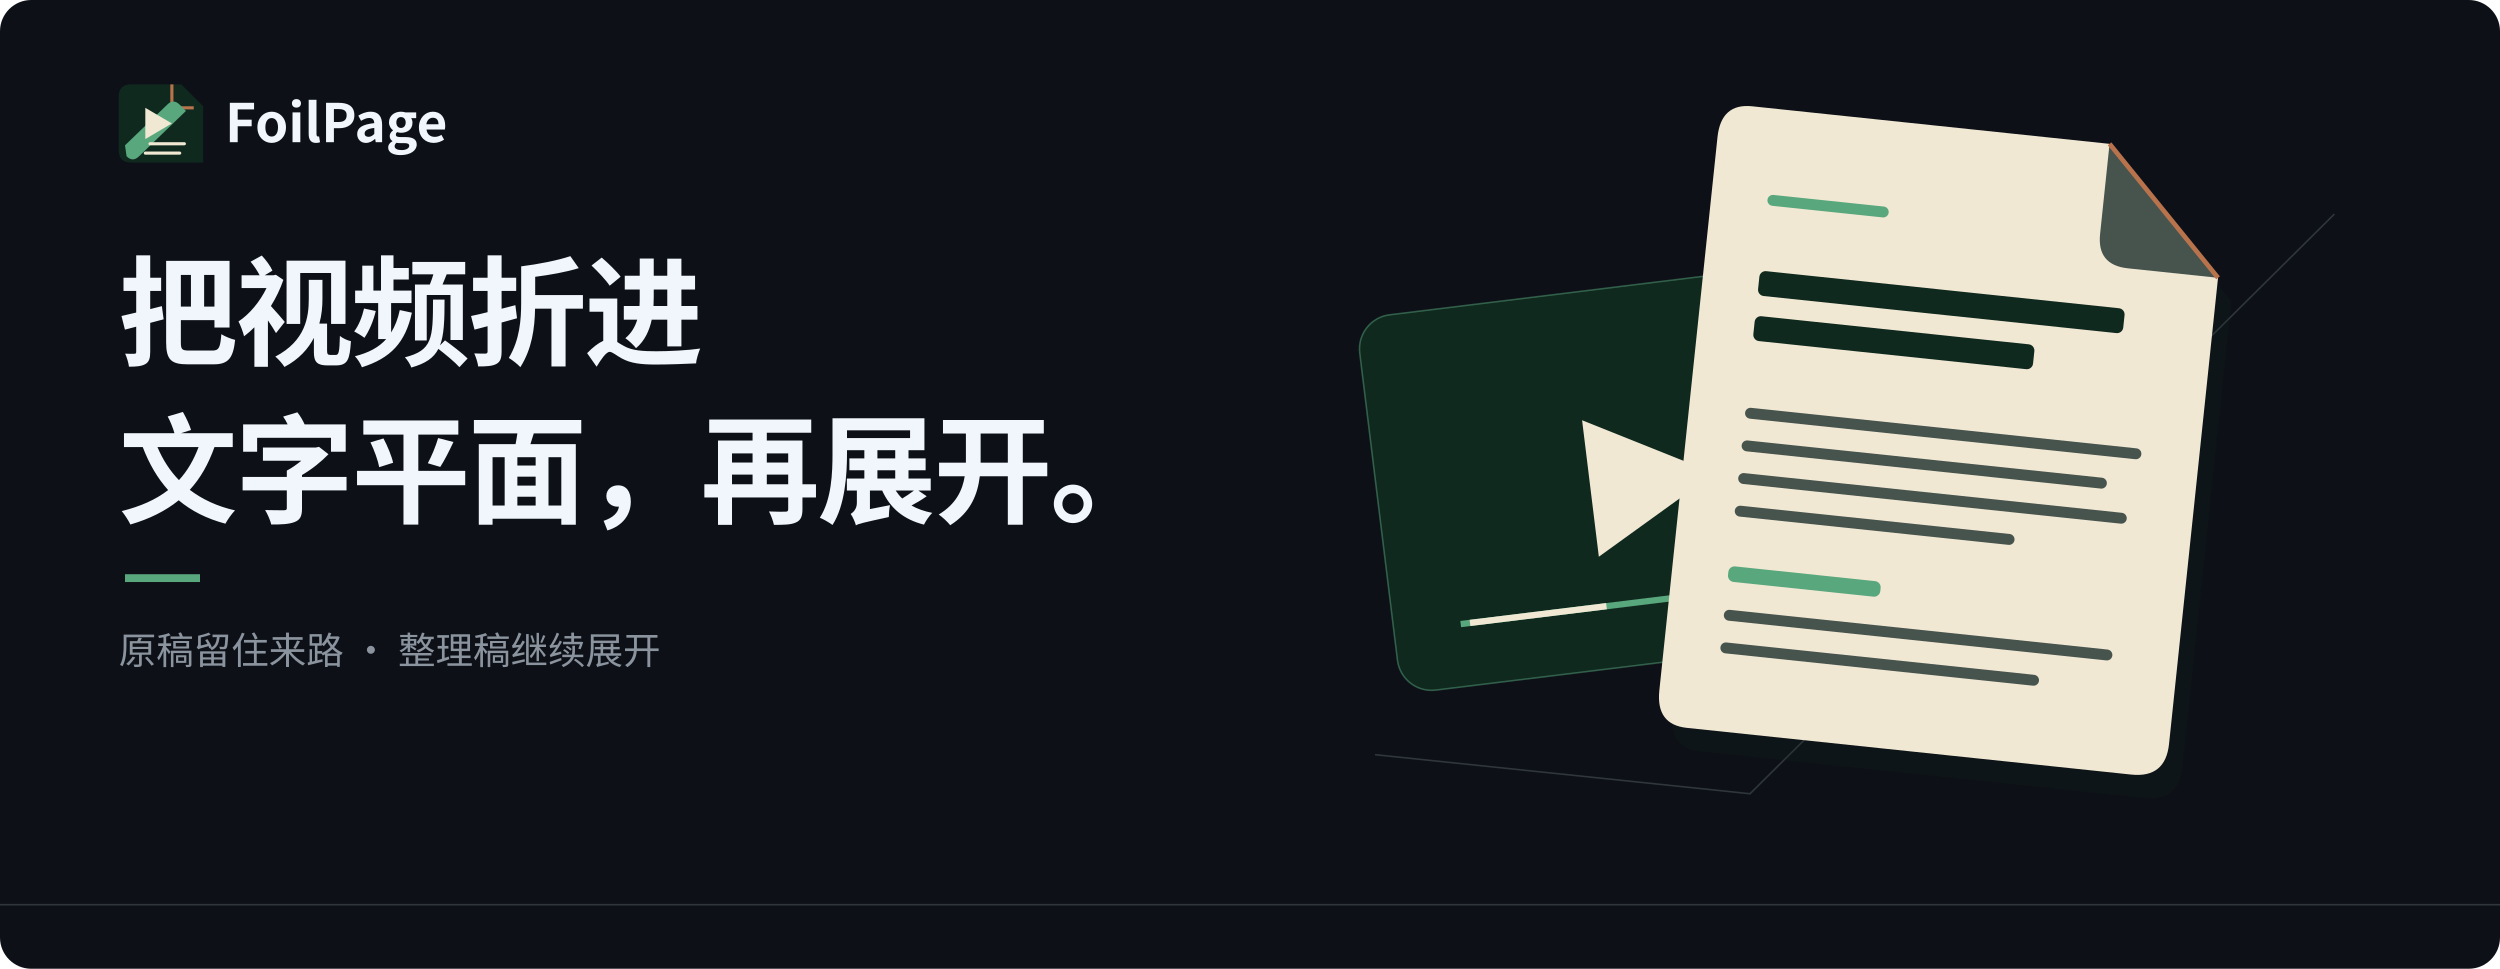
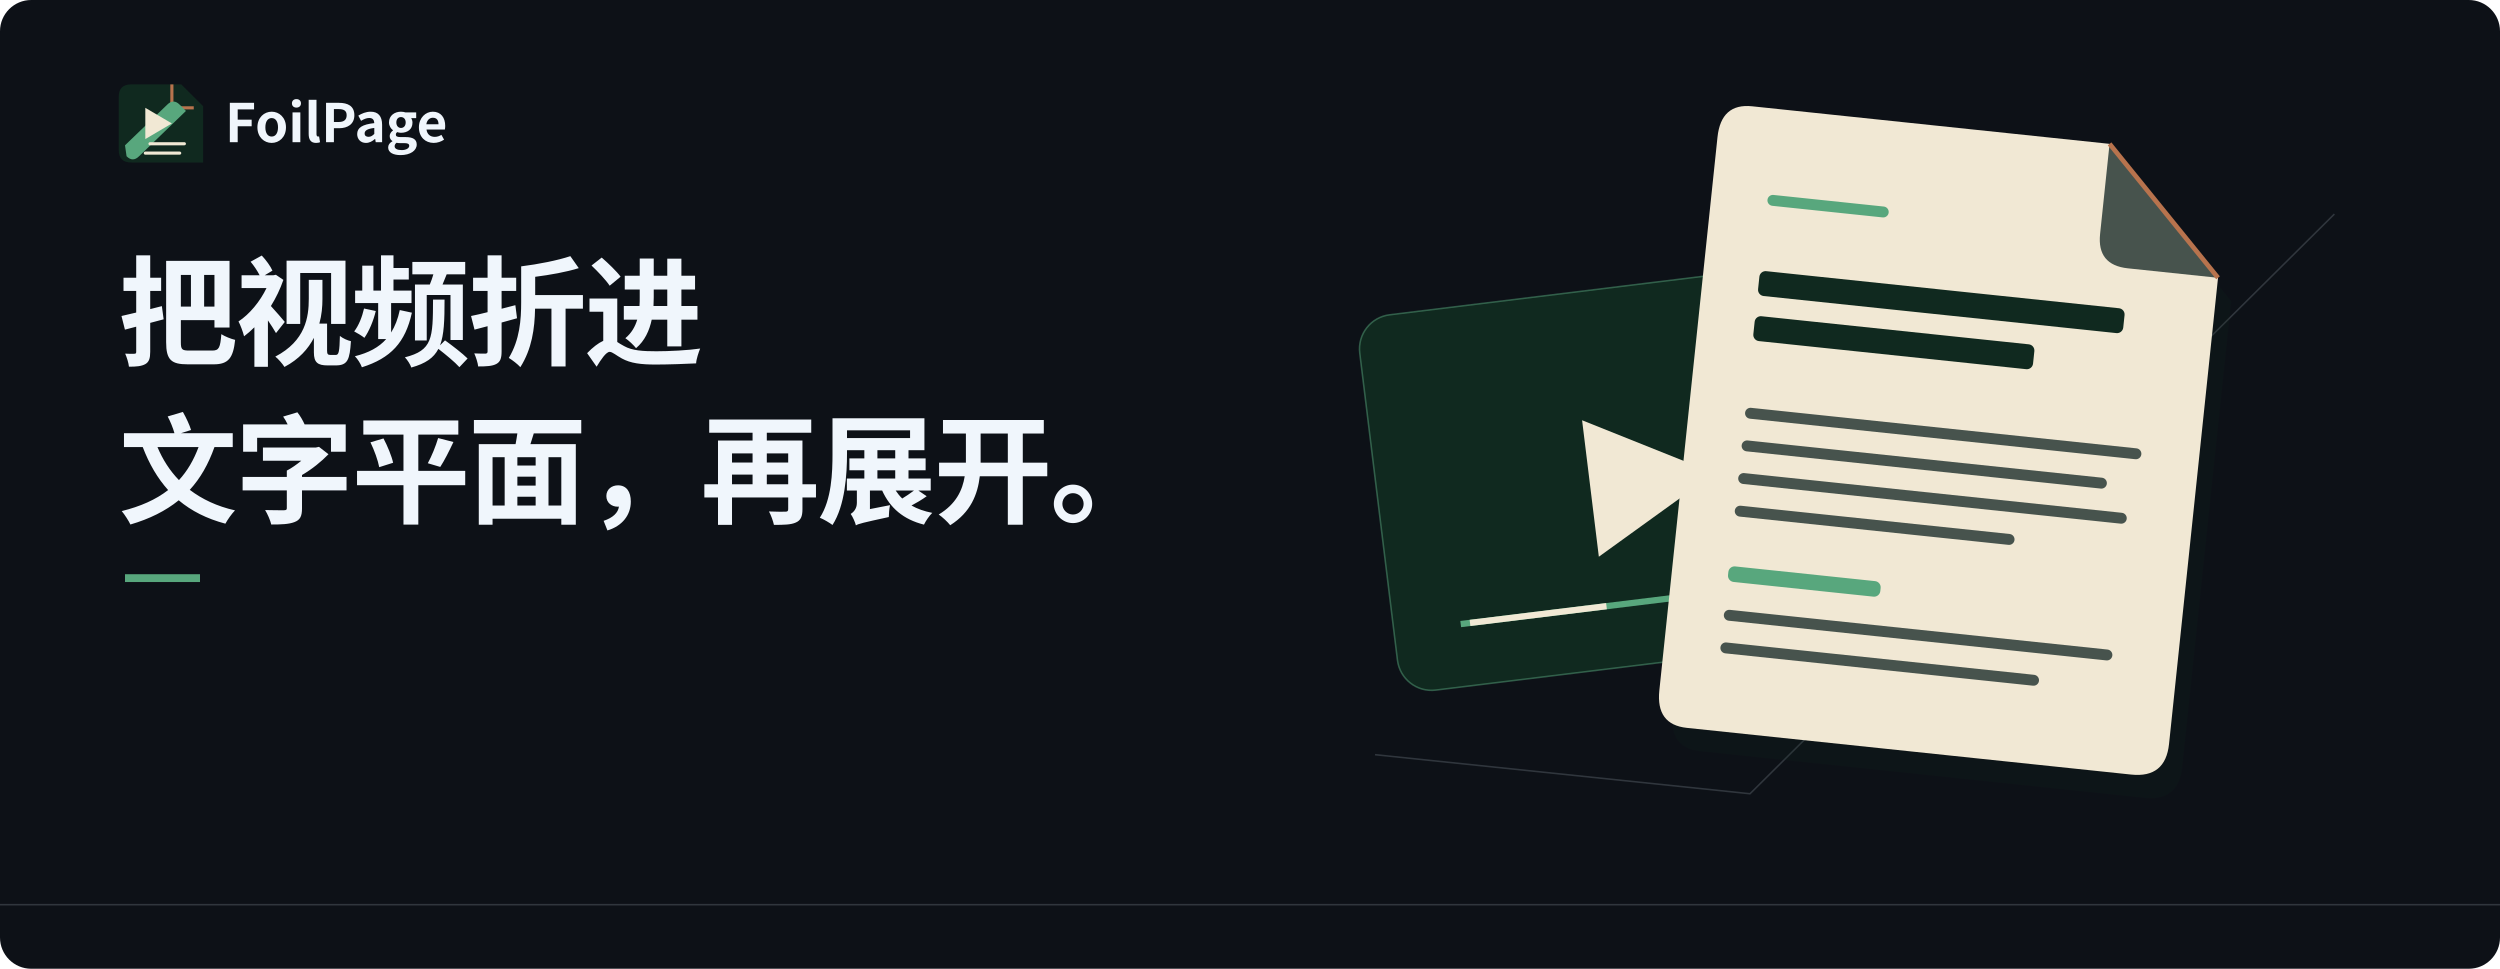
<svg xmlns="http://www.w3.org/2000/svg" width="1600" height="620" viewBox="0 0 1600 620" role="img">
  <rect width="1600" height="620" rx="20" fill="#0d1117" />
  <path d="M0 579H1600" stroke="#30363d" />
  <g transform="translate(76 54)">
    <path d="M8 0h32l14 14v36H8q-8 0-8-8V8q0-8 8-8Z" fill="#10291f" />
    <path d="M34 0v12q0 3 3 3h11" fill="none" stroke="#b8734d" stroke-width="2" />
    <path d="M4 39 31 13q4-4 8 0l4 4-30 29q-4 4-8 0Z" fill="#58a77d" />
    <path d="m17 15 17 10-17 10Z" fill="#f1e8d4" />
    <path d="M20 38h22M17 44h22" stroke="#f1e8d4" stroke-width="2" stroke-linecap="round" />
  </g>
  <text x="144" y="91" fill="#f0f6fc" font-family="Microsoft YaHei, Noto Sans CJK SC, sans-serif" font-size="34" font-weight="650">FoilPage</text>
  <text x="76" y="228" fill="#f0f6fc" font-family="Microsoft YaHei, Noto Sans CJK SC, sans-serif" font-size="76" font-weight="700" letter-spacing="-1.5">把视频折进</text>
  <text x="76" y="329" fill="#f0f6fc" font-family="Microsoft YaHei, Noto Sans CJK SC, sans-serif" font-size="76" font-weight="700" letter-spacing="-1.5">文字平面，再展开。</text>
  <path d="M80 370h48" stroke="#58a77d" stroke-width="5" />
-   <text x="76" y="425" fill="#8b949e" font-family="Microsoft YaHei, Noto Sans CJK SC, sans-serif" font-size="24">原稿留住来路 · 整理稿继续展开</text>
  <g transform="translate(870 62)">
    <path d="M10 421 250 446 624 75" fill="none" stroke="#30363d" stroke-width="1" />
    <g transform="rotate(-7 195 265)">
      <rect x="14" y="119" width="355" height="242" rx="22" fill="#10291f" stroke="#58a77d" stroke-opacity=".48" />
      <path d="m150 201 80 44-80 44Z" fill="#f1e8d4" />
      <path d="M57 321h269" stroke="#58a77d" stroke-width="4" />
      <path d="M63 321h88" stroke="#f1e8d4" stroke-width="4" />
    </g>
    <g transform="translate(210 20) rotate(6 164 197)">
      <path d="M20 0H250l78 78v300q0 22-22 22H20q-20 0-20-22V22Q0 0 20 0Z" fill="#10291f" opacity=".14" transform="translate(10 14)" />
      <path d="M20 0H250l78 78v300q0 22-22 22H20q-20 0-20-22V22Q0 0 20 0Z" fill="#f1e8d4" />
      <path d="M250 0v58q0 20 20 20h58" fill="#47534d" />
      <path d="M250 0 328 78" stroke="#b8734d" stroke-width="3" />
      <rect x="36" y="55" width="78" height="7" rx="3.5" fill="#58a77d" />
      <rect x="36" y="104" width="235" height="16" rx="4" fill="#10291f" />
      <rect x="36" y="133" width="180" height="16" rx="4" fill="#10291f" />
      <g fill="#47534d">
        <rect x="36" y="192" width="255" height="7" rx="3.5" />
        <rect x="36" y="213" width="235" height="7" rx="3.5" />
        <rect x="36" y="234" width="250" height="7" rx="3.5" />
        <rect x="36" y="255" width="180" height="7" rx="3.5" />
      </g>
      <rect x="36" y="294" width="98" height="10" rx="4" fill="#58a77d" />
      <g fill="#47534d">
        <rect x="36" y="322" width="250" height="7" rx="3.5" />
        <rect x="36" y="343" width="205" height="7" rx="3.5" />
      </g>
    </g>
  </g>
</svg>
